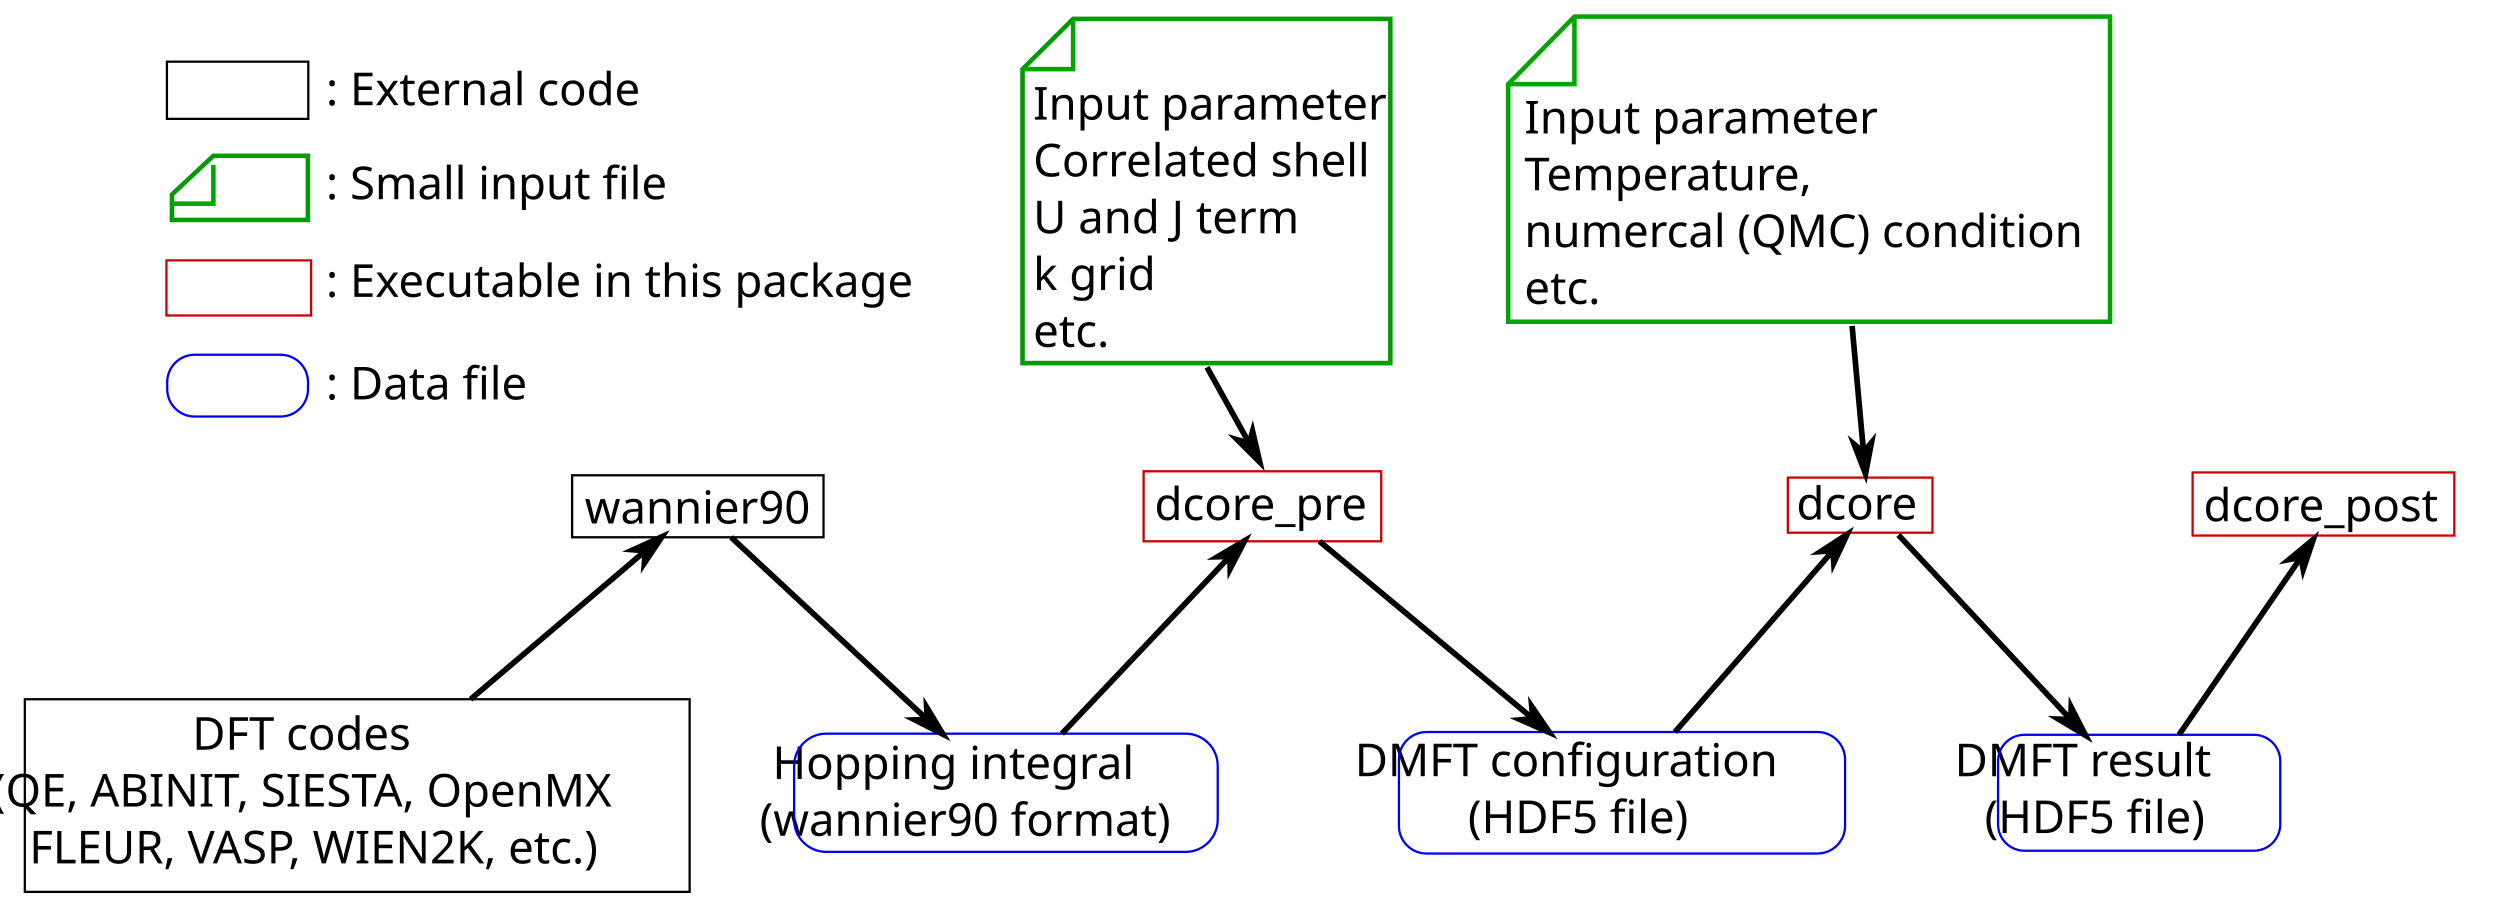
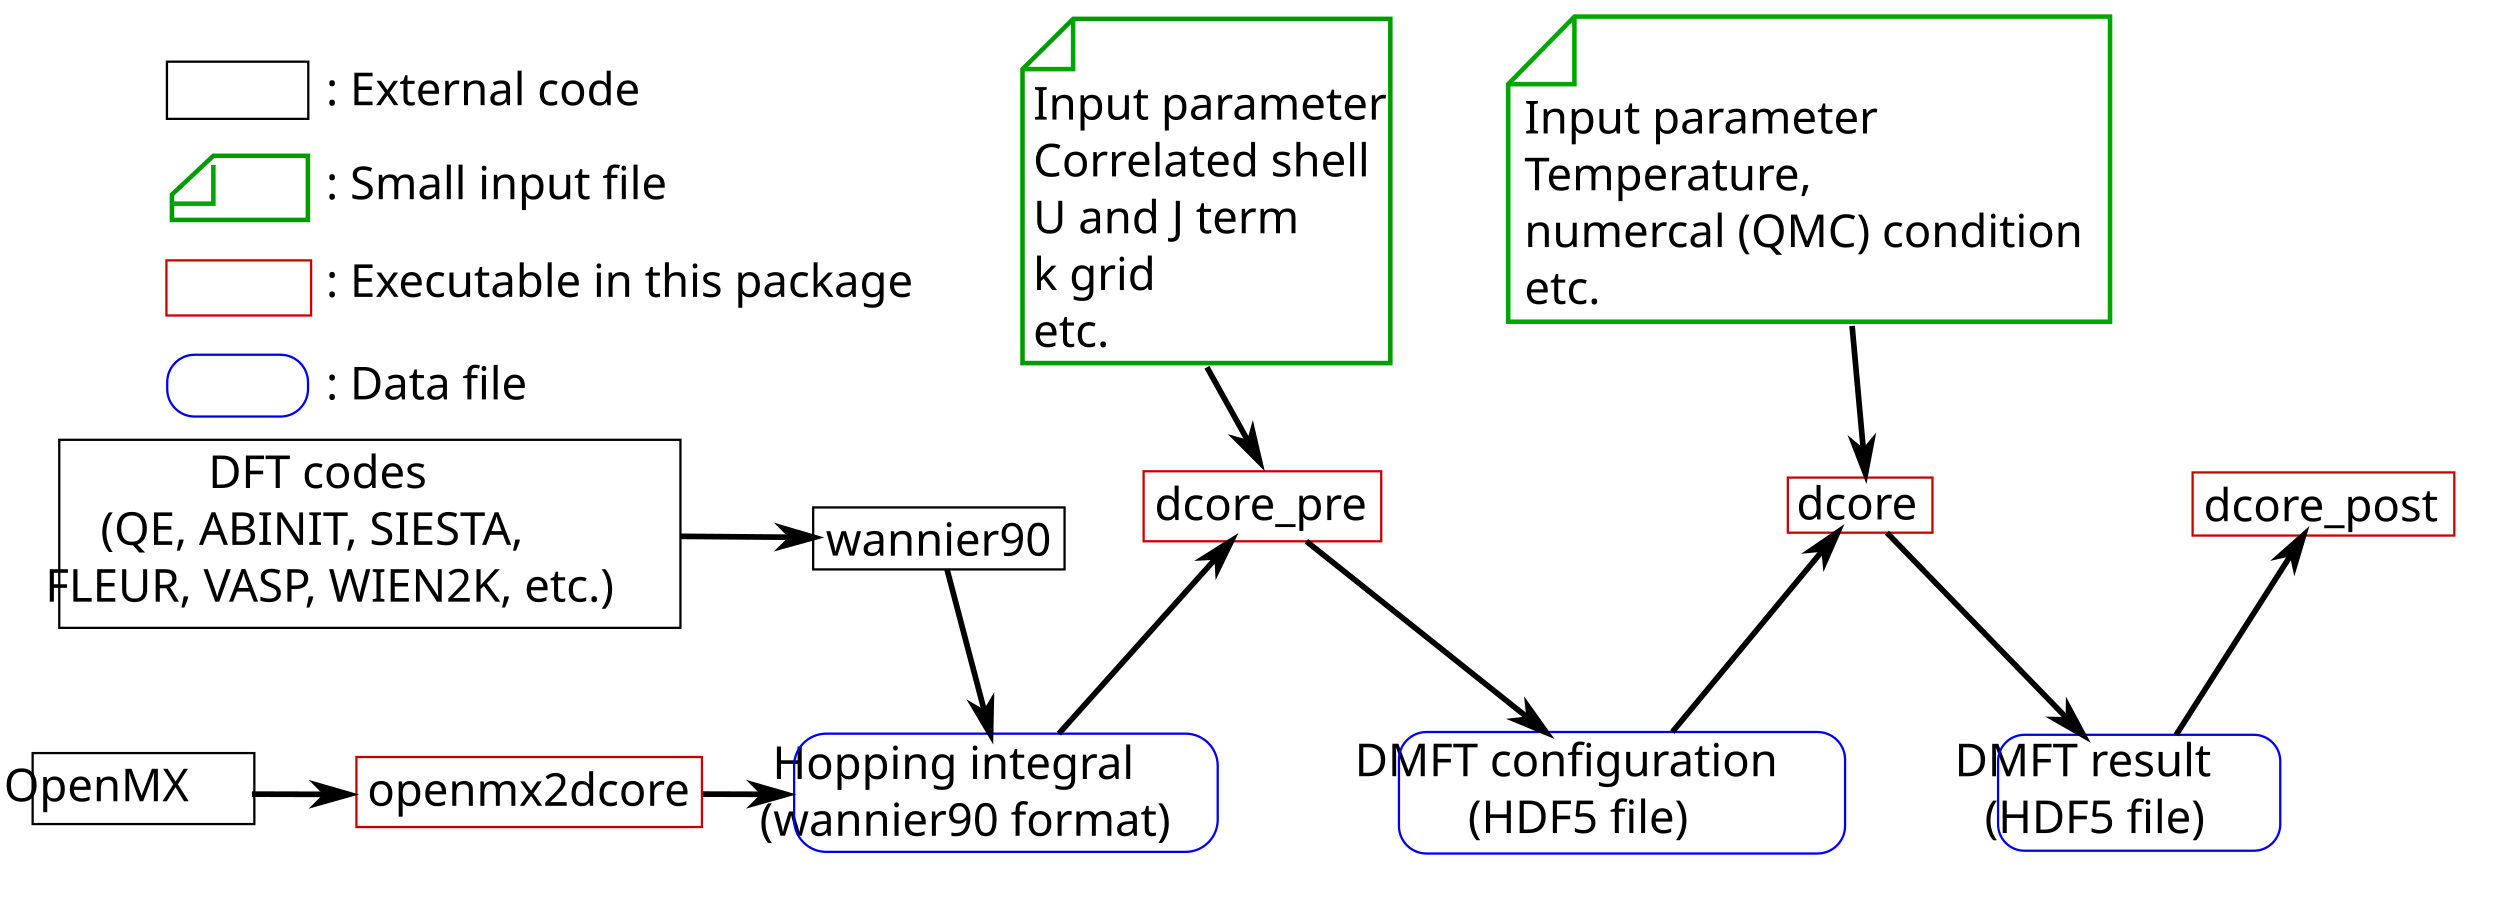
<svg xmlns="http://www.w3.org/2000/svg" width="2200" height="800" id="svg2" version="1.1">
  <defs id="defs4">
    <marker orient="auto" refY="0" refX="0" id="Arrow1Mstart" style="overflow:visible">
      <path id="path4491" d="M 0,0 5,-5 -12.5,0 5,5 0,0 Z" style="fill:#000000;fill-opacity:1;fill-rule:evenodd;stroke:#000000;stroke-width:1pt;stroke-opacity:1" transform="matrix(0.4,0,0,0.4,4,0)" />
    </marker>
    <marker orient="auto" refY="0" refX="0" id="marker5501" style="overflow:visible">
      <path id="path5503" d="M 0,0 5,-5 -12.5,0 5,5 0,0 Z" style="fill:#000000;fill-opacity:1;fill-rule:evenodd;stroke:#000000;stroke-width:1pt;stroke-opacity:1" transform="matrix(-0.4,0,0,-0.4,-4,0)" />
    </marker>
    <marker style="overflow:visible" id="marker5377" refX="0" refY="0" orient="auto">
      <path transform="matrix(-0.4,0,0,-0.4,-4,0)" style="fill:#000000;fill-opacity:1;fill-rule:evenodd;stroke:#000000;stroke-width:1pt;stroke-opacity:1" d="M 0,0 5,-5 -12.5,0 5,5 0,0 Z" id="path5379" />
    </marker>
    <marker style="overflow:visible" id="marker5277" refX="0" refY="0" orient="auto">
      <path transform="matrix(-0.4,0,0,-0.4,-4,0)" style="fill:#000000;fill-opacity:1;fill-rule:evenodd;stroke:#000000;stroke-width:1pt;stroke-opacity:1" d="M 0,0 5,-5 -12.5,0 5,5 0,0 Z" id="path5279" />
    </marker>
    <marker style="overflow:visible" id="marker5183" refX="0" refY="0" orient="auto">
      <path transform="matrix(-0.4,0,0,-0.4,-4,0)" style="fill:#000000;fill-opacity:1;fill-rule:evenodd;stroke:#000000;stroke-width:1pt;stroke-opacity:1" d="M 0,0 5,-5 -12.5,0 5,5 0,0 Z" id="path5185" />
    </marker>
    <marker style="overflow:visible" id="marker5095" refX="0" refY="0" orient="auto">
      <path transform="matrix(-0.4,0,0,-0.4,-4,0)" style="fill:#000000;fill-opacity:1;fill-rule:evenodd;stroke:#000000;stroke-width:1pt;stroke-opacity:1" d="M 0,0 5,-5 -12.5,0 5,5 0,0 Z" id="path5097" />
    </marker>
    <marker style="overflow:visible" id="marker5013" refX="0" refY="0" orient="auto">
      <path transform="matrix(-0.4,0,0,-0.4,-4,0)" style="fill:#000000;fill-opacity:1;fill-rule:evenodd;stroke:#000000;stroke-width:1pt;stroke-opacity:1" d="M 0,0 5,-5 -12.5,0 5,5 0,0 Z" id="path5015" />
    </marker>
    <marker style="overflow:visible" id="marker4937" refX="0" refY="0" orient="auto">
      <path transform="matrix(-0.4,0,0,-0.4,-4,0)" style="fill:#000000;fill-opacity:1;fill-rule:evenodd;stroke:#000000;stroke-width:1pt;stroke-opacity:1" d="M 0,0 5,-5 -12.5,0 5,5 0,0 Z" id="path4939" />
    </marker>
    <marker style="overflow:visible" id="marker4867" refX="0" refY="0" orient="auto">
      <path transform="matrix(-0.4,0,0,-0.4,-4,0)" style="fill:#000000;fill-opacity:1;fill-rule:evenodd;stroke:#000000;stroke-width:1pt;stroke-opacity:1" d="M 0,0 5,-5 -12.5,0 5,5 0,0 Z" id="path4869" />
    </marker>
    <marker style="overflow:visible" id="marker4803" refX="0" refY="0" orient="auto">
      <path transform="matrix(-0.4,0,0,-0.4,-4,0)" style="fill:#000000;fill-opacity:1;fill-rule:evenodd;stroke:#000000;stroke-width:1pt;stroke-opacity:1" d="M 0,0 5,-5 -12.5,0 5,5 0,0 Z" id="path4805" />
    </marker>
    <marker orient="auto" refY="0" refX="0" id="Arrow1Mend" style="overflow:visible">
      <path id="path4494" d="M 0,0 5,-5 -12.5,0 5,5 0,0 Z" style="fill:#000000;fill-opacity:1;fill-rule:evenodd;stroke:#000000;stroke-width:1pt;stroke-opacity:1" transform="matrix(-0.4,0,0,-0.4,-4,0)" />
    </marker>
    <marker style="overflow:visible" id="Arrow2Lend" refX="0" refY="0" orient="auto">
      <path transform="matrix(-1.1,0,0,-1.1,-1.1,0)" d="M 8.719,4.034 -2.207,0.016 8.719,-4.002 c -1.745,2.372 -1.735,5.617 -6e-7,8.035 z" style="fill-rule:evenodd;stroke-width:0.625;stroke-linejoin:round" id="path4287" />
    </marker>
    <marker style="overflow:visible" id="Arrow2Lstart" refX="0" refY="0" orient="auto">
      <path transform="matrix(1.1,0,0,1.1,1.1,0)" d="M 8.719,4.034 -2.207,0.016 8.719,-4.002 c -1.745,2.372 -1.735,5.617 -6e-7,8.035 z" style="fill-rule:evenodd;stroke-width:0.625;stroke-linejoin:round" id="path4284" />
    </marker>
    <marker style="overflow:visible" id="Arrow2Lend-2" refX="0" refY="0" orient="auto">
      <path transform="matrix(-1.1,0,0,-1.1,-1.1,0)" d="M 8.719,4.034 -2.207,0.016 8.719,-4.002 c -1.745,2.372 -1.735,5.617 -6e-7,8.035 z" style="fill-rule:evenodd;stroke-width:0.625;stroke-linejoin:round" id="path4287-2" />
    </marker>
    <marker style="overflow:visible" id="Arrow2Lend-8" refX="0" refY="0" orient="auto">
      <path transform="matrix(-1.1,0,0,-1.1,-1.1,0)" d="M 8.719,4.034 -2.207,0.016 8.719,-4.002 c -1.745,2.372 -1.735,5.617 -6e-7,8.035 z" style="fill-rule:evenodd;stroke-width:0.625;stroke-linejoin:round" id="path4287-1" />
    </marker>
    <marker style="overflow:visible" id="Arrow2Lend-8-4" refX="0" refY="0" orient="auto">
      <path transform="matrix(-1.1,0,0,-1.1,-1.1,0)" d="M 8.719,4.034 -2.207,0.016 8.719,-4.002 c -1.745,2.372 -1.735,5.617 -6e-7,8.035 z" style="fill-rule:evenodd;stroke-width:0.625;stroke-linejoin:round" id="path4287-1-0" />
    </marker>
    <marker style="overflow:visible" id="Arrow2Lend-8-6" refX="0" refY="0" orient="auto">
      <path transform="matrix(-1.1,0,0,-1.1,-1.1,0)" d="M 8.719,4.034 -2.207,0.016 8.719,-4.002 c -1.745,2.372 -1.735,5.617 -6e-7,8.035 z" style="fill-rule:evenodd;stroke-width:0.625;stroke-linejoin:round" id="path4287-1-06" />
    </marker>
    <marker style="overflow:visible" id="Arrow2Lend-6" refX="0" refY="0" orient="auto">
      <path transform="matrix(-1.1,0,0,-1.1,-1.1,0)" d="M 8.719,4.034 -2.207,0.016 8.719,-4.002 c -1.745,2.372 -1.735,5.617 -6e-7,8.035 z" style="fill-rule:evenodd;stroke-width:0.625;stroke-linejoin:round" id="path4287-23" />
    </marker>
    <marker style="overflow:visible" id="marker5183-6" refX="0" refY="0" orient="auto">
      <path transform="matrix(-0.4,0,0,-0.4,-4,0)" style="fill:#000000;fill-opacity:1;fill-rule:evenodd;stroke:#000000;stroke-width:1pt;stroke-opacity:1" d="M 0,0 5,-5 -12.5,0 5,5 0,0 Z" id="path5185-1" />
    </marker>
    <marker style="overflow:visible" id="marker5183-7" refX="0" refY="0" orient="auto">
      <path transform="matrix(-0.4,0,0,-0.4,-4,0)" style="fill:#000000;fill-opacity:1;fill-rule:evenodd;stroke:#000000;stroke-width:1pt;stroke-opacity:1" d="M 0,0 5,-5 -12.5,0 5,5 0,0 Z" id="path5185-9" />
    </marker>
    <marker style="overflow:visible" id="marker5183-0" refX="0" refY="0" orient="auto">
      <path transform="matrix(-0.4,0,0,-0.4,-4,0)" style="fill:#000000;fill-opacity:1;fill-rule:evenodd;stroke:#000000;stroke-width:1pt;stroke-opacity:1" d="M 0,0 5,-5 -12.5,0 5,5 0,0 Z" id="path5185-2" />
+     </marker>
+     <marker style="overflow:visible" id="marker5183-2" refX="0" refY="0" orient="auto">
+       <path transform="matrix(-0.4,0,0,-0.4,-4,0)" style="fill:#000000;fill-opacity:1;fill-rule:evenodd;stroke:#000000;stroke-width:1pt;stroke-opacity:1" d="M 0,0 5,-5 -12.5,0 5,5 0,0 Z" id="path5185-7" />
+     </marker>
+     <marker style="overflow:visible" id="marker5183-2-9" refX="0" refY="0" orient="auto">
+       <path transform="matrix(-0.4,0,0,-0.4,-4,0)" style="fill:#000000;fill-opacity:1;fill-rule:evenodd;stroke:#000000;stroke-width:1pt;stroke-opacity:1" d="M 0,0 5,-5 -12.5,0 5,5 0,0 Z" id="path5185-7-3" />
    </marker>
  </defs>
  <g transform="translate(-45.57142,-11.92544)" id="layer1">
    <flowRoot transform="translate(-2.020305,322.4098)" style="font-style:normal;font-weight:normal;font-size:40px;line-height:125%;font-family:Sans;letter-spacing:0px;word-spacing:0px;fill:#000000;fill-opacity:1;stroke:none" id="flowRoot3817" xml:space="preserve">
      <flowRegion id="flowRegion3819">
        <rect y="244.069" x="327.289" height="101.015" width="132.33" id="rect3821" />
      </flowRegion>
      <flowPara id="flowPara3823">OrbitalConstruction</flowPara>
      <flowPara id="flowPara3825" />
    </flowRoot>
-     <g id="g4410" transform="translate(-73.10225,391.1096)">
-       <rect ry="0" y="236.138" x="140.526" height="169.532" width="585.022" id="rect4232" style="fill:none;fill-opacity:1;fill-rule:nonzero;stroke:#000000;stroke-width:2;stroke-miterlimit:4;stroke-dasharray:none;stroke-dashoffset:0;stroke-opacity:1" />
+     <g id="g4410" transform="translate(-58.96012,160.7948)">
+       <rect ry="0" y="238.159" x="156.688" height="165.492" width="546.636" id="rect4232" style="fill:none;fill-opacity:1;fill-rule:nonzero;stroke:#000000;stroke-width:2;stroke-miterlimit:4;stroke-dasharray:none;stroke-dashoffset:0;stroke-opacity:1" />
      <text id="text4234" y="280.585" x="430.83" style="font-style:normal;font-weight:normal;font-size:40px;line-height:125%;font-family:sans-serif;letter-spacing:0px;word-spacing:0px;fill:#000000;fill-opacity:1;stroke:none;stroke-width:1px;stroke-linecap:butt;stroke-linejoin:miter;stroke-opacity:1" xml:space="preserve">
        <tspan style="text-align:center;text-anchor:middle" y="280.585" x="430.83" id="tspan4236">DFT codes</tspan>
-         <tspan style="text-align:center;text-anchor:middle" id="tspan4252" y="330.585" x="436.221">(QE, ABINIT, SIESTA, OpenMX </tspan>
+         <tspan style="text-align:center;text-anchor:middle" id="tspan4252" y="330.585" x="436.221">(QE, ABINIT, SIESTA,  </tspan>
        <tspan style="text-align:center;text-anchor:middle" id="tspan4254" y="380.585" x="436.221">FLEUR, VASP, WIEN2K, etc.) </tspan>
      </text>
    </g>
-     <g id="g4423" transform="translate(359.0123,-141.3275)">
+     <g id="g4423" transform="translate(571.1443,-113.0432)">
      <text id="text4238" y="613.936" x="201.135" style="font-style:normal;font-weight:normal;font-size:40px;line-height:125%;font-family:sans-serif;letter-spacing:0px;word-spacing:0px;fill:#000000;fill-opacity:1;stroke:none;stroke-width:1px;stroke-linecap:butt;stroke-linejoin:miter;stroke-opacity:1" xml:space="preserve">
        <tspan y="613.936" x="201.135" id="tspan4240">wannier90</tspan>
      </text>
      <rect y="571.509" x="190.023" height="54.548" width="221.223" id="rect4242" style="fill:none;fill-opacity:1;fill-rule:nonzero;stroke:#000000;stroke-width:2;stroke-miterlimit:4;stroke-dasharray:none;stroke-dashoffset:0;stroke-opacity:1" />
    </g>
    <g id="g4456" transform="translate(479.5837,-30.21068)">
      <text id="text4244" y="499.788" x="581.962" style="font-style:normal;font-weight:normal;font-size:40px;line-height:125%;font-family:sans-serif;letter-spacing:0px;word-spacing:0px;fill:#000000;fill-opacity:1;stroke:none;stroke-width:1px;stroke-linecap:butt;stroke-linejoin:miter;stroke-opacity:1" xml:space="preserve">
        <tspan y="499.788" x="581.962" id="tspan4246">dcore_pre</tspan>
      </text>
      <rect ry="0" y="456.857" x="572.366" height="61.619" width="209.102" id="rect4232-3-6" style="fill:none;fill-opacity:1;fill-rule:nonzero;stroke:#c80000;stroke-width:2;stroke-miterlimit:4;stroke-dasharray:none;stroke-dashoffset:0;stroke-opacity:1" />
    </g>
    <g id="g4451" transform="translate(1083.87,-179.2082)">
      <text id="text4248" y="648.281" x="542.566" style="font-style:normal;font-weight:normal;font-size:40px;line-height:125%;font-family:sans-serif;letter-spacing:0px;word-spacing:0px;fill:#000000;fill-opacity:1;stroke:none;stroke-width:1px;stroke-linecap:butt;stroke-linejoin:miter;stroke-opacity:1" xml:space="preserve">
        <tspan y="648.281" x="542.566" id="tspan4250">dcore</tspan>
      </text>
      <rect ry="0" y="611.41" x="534.99" height="48.487" width="127.279" id="rect4232-3-6-7" style="fill:none;fill-opacity:1;fill-rule:nonzero;stroke:#cb0000;stroke-width:2;stroke-miterlimit:4;stroke-dasharray:none;stroke-dashoffset:0;stroke-opacity:1" />
    </g>
    <g id="g4446" transform="translate(1348.155,-316.0838)">
      <text id="text4244-5" y="786.672" x="636.511" style="font-style:normal;font-weight:normal;font-size:40px;line-height:125%;font-family:sans-serif;letter-spacing:0px;word-spacing:0px;fill:#000000;fill-opacity:1;stroke:none;stroke-width:1px;stroke-linecap:butt;stroke-linejoin:miter;stroke-opacity:1" xml:space="preserve">
        <tspan y="786.672" x="636.511" id="tspan4246-3">dcore_post</tspan>
      </text>
      <rect ry="0" y="743.74" x="626.914" height="55.558" width="230.315" id="rect4232-3-6-5" style="fill:none;fill-opacity:1;fill-rule:nonzero;stroke:#cb0000;stroke-width:2;stroke-miterlimit:4;stroke-dasharray:none;stroke-dashoffset:0;stroke-opacity:1" />
    </g>
    <g id="g4428" transform="translate(595.298,-23.57395)">
      <text id="text4328" y="721.012" x="335.969" style="font-style:normal;font-weight:normal;font-size:40px;line-height:125%;font-family:sans-serif;letter-spacing:0px;word-spacing:0px;fill:#000000;fill-opacity:1;stroke:none;stroke-width:1px;stroke-linecap:butt;stroke-linejoin:miter;stroke-opacity:1" xml:space="preserve">
        <tspan style="text-align:center;text-anchor:middle" y="721.012" x="335.969" id="tspan4330">Hopping integral</tspan>
        <tspan style="text-align:center;text-anchor:middle" id="tspan4332" y="771.012" x="335.969">(wannier90 format)</tspan>
      </text>
      <rect ry="28.284" y="681.111" x="149.112" height="104.046" width="372.746" id="rect4232-3-62" style="fill:none;fill-opacity:1;fill-rule:nonzero;stroke:#0000f0;stroke-width:2;stroke-miterlimit:4;stroke-dasharray:none;stroke-dashoffset:0;stroke-opacity:1" />
    </g>
    <g id="g4434" transform="translate(1005.298,-163.3934)">
      <text id="text4349" y="858.392" x="465.394" style="font-style:normal;font-weight:normal;font-size:40px;line-height:125%;font-family:sans-serif;letter-spacing:0px;word-spacing:0px;fill:#000000;fill-opacity:1;stroke:none;stroke-width:1px;stroke-linecap:butt;stroke-linejoin:miter;stroke-opacity:1" xml:space="preserve">
        <tspan style="text-align:center;text-anchor:middle" id="tspan4353" y="858.392" x="465.394">DMFT configuration</tspan>
        <tspan style="text-align:center;text-anchor:middle" id="tspan4357" y="908.392" x="465.394">(HDF5 file)</tspan>
      </text>
      <rect ry="24.244" y="819.502" x="271.341" height="106.903" width="392.603" id="rect4232-3-62-7" style="fill:none;fill-opacity:1;fill-rule:nonzero;stroke:#0000f0;stroke-width:2;stroke-miterlimit:4;stroke-dasharray:none;stroke-dashoffset:0;stroke-opacity:1" />
    </g>
    <g id="g4440" transform="translate(1139.584,-270.0512)">
      <text id="text4349-9" y="965.095" x="785.779" style="font-style:normal;font-weight:normal;font-size:40px;line-height:125%;font-family:sans-serif;letter-spacing:0px;word-spacing:0px;fill:#000000;fill-opacity:1;stroke:none;stroke-width:1px;stroke-linecap:butt;stroke-linejoin:miter;stroke-opacity:1" xml:space="preserve">
        <tspan style="text-align:center;text-anchor:middle" id="tspan4353-1" y="965.095" x="785.779">DMFT result</tspan>
        <tspan style="text-align:center;text-anchor:middle" id="tspan4357-2" y="1015.095" x="785.779">(HDF5 file)</tspan>
      </text>
      <rect ry="23.234" y="928.598" x="664.29" height="102.025" width="248.324" id="rect4232-3-62-7-0" style="fill:none;fill-opacity:1;fill-rule:nonzero;stroke:#0000f0;stroke-width:2;stroke-miterlimit:4;stroke-dasharray:none;stroke-dashoffset:0;stroke-opacity:1" />
    </g>
-     <path style="fill:none;fill-rule:evenodd;stroke:#000000;stroke-width:5;stroke-linecap:butt;stroke-linejoin:miter;stroke-miterlimit:4;stroke-dasharray:none;stroke-opacity:1;marker-end:url(#marker5183)" d="M 459.737,627.248 627.535,484.73" id="path4463" />
-     <path style="fill:none;fill-rule:evenodd;stroke:#000000;stroke-width:5;stroke-linecap:butt;stroke-linejoin:miter;stroke-miterlimit:4;stroke-dasharray:none;stroke-opacity:1;marker-end:url(#marker5095)" d="M 688.98,484.73 874.833,657.537" id="path4465" />
-     <path style="fill:none;fill-rule:evenodd;stroke:#000000;stroke-width:5;stroke-linecap:butt;stroke-linejoin:miter;stroke-miterlimit:4;stroke-dasharray:none;stroke-opacity:1;marker-end:url(#marker4937)" d="M 980.071,657.537 1140.443,488.265" id="path4469" />
-     <path style="fill:none;fill-rule:evenodd;stroke:#000000;stroke-width:5;stroke-linecap:butt;stroke-linejoin:miter;stroke-miterlimit:4;stroke-dasharray:none;stroke-opacity:1;marker-end:url(#marker4867)" d="m 1206.7,488.265 201.933,167.843" id="path4471" />
-     <path style="fill:none;fill-rule:evenodd;stroke:#000000;stroke-width:5;stroke-linecap:butt;stroke-linejoin:miter;stroke-miterlimit:4;stroke-dasharray:none;stroke-opacity:1;marker-start:url(#Arrow1Mstart)" d="M 1670.597,482.71 1519.513,656.108" id="path4473" />
-     <path style="fill:none;fill-rule:evenodd;stroke:#000000;stroke-width:5;stroke-linecap:butt;stroke-linejoin:miter;stroke-miterlimit:4;stroke-dasharray:none;stroke-opacity:1;marker-end:url(#Arrow1Mend)" d="M 1963.103,658.547 2080.854,487.255" id="path4475" />
-     <path style="fill:none;fill-rule:evenodd;stroke:#000000;stroke-width:5;stroke-linecap:butt;stroke-linejoin:miter;stroke-miterlimit:4;stroke-dasharray:none;stroke-opacity:1;marker-end:url(#marker5377)" d="m 1716.185,482.71 164.211,175.837" id="path4477" />
+     <path style="fill:none;fill-rule:evenodd;stroke:#000000;stroke-width:5;stroke-linecap:butt;stroke-linejoin:miter;stroke-miterlimit:4;stroke-dasharray:none;stroke-opacity:1;marker-end:url(#marker5183)" d="m 644.364,483.905 116.804,0.943" id="path4463" />
+     <path style="fill:none;fill-rule:evenodd;stroke:#000000;stroke-width:5;stroke-linecap:butt;stroke-linejoin:miter;stroke-miterlimit:4;stroke-dasharray:none;stroke-opacity:1;marker-end:url(#marker5095)" d="M 878.969,513.014 917.069,657.537" id="path4465" />
+     <path style="fill:none;fill-rule:evenodd;stroke:#000000;stroke-width:5;stroke-linecap:butt;stroke-linejoin:miter;stroke-miterlimit:4;stroke-dasharray:none;stroke-opacity:1;marker-end:url(#marker4937)" d="M 977.361,657.537 1128.916,488.265" id="path4469" />
+     <path style="fill:none;fill-rule:evenodd;stroke:#000000;stroke-width:5;stroke-linecap:butt;stroke-linejoin:miter;stroke-miterlimit:4;stroke-dasharray:none;stroke-opacity:1;marker-end:url(#marker4867)" d="M 1195.173,488.265 1405.848,656.108" id="path4471" />
+     <path style="fill:none;fill-rule:evenodd;stroke:#000000;stroke-width:5;stroke-linecap:butt;stroke-linejoin:miter;stroke-miterlimit:4;stroke-dasharray:none;stroke-opacity:1;marker-start:url(#Arrow1Mstart)" d="m 1662.428,480.689 -145.234,175.419" id="path4473" />
+     <path style="fill:none;fill-rule:evenodd;stroke:#000000;stroke-width:5;stroke-linecap:butt;stroke-linejoin:miter;stroke-miterlimit:4;stroke-dasharray:none;stroke-opacity:1;marker-end:url(#Arrow1Mend)" d="M 1960.594,658.547 2072.497,483.215" id="path4475" />
+     <path style="fill:none;fill-rule:evenodd;stroke:#000000;stroke-width:5;stroke-linecap:butt;stroke-linejoin:miter;stroke-miterlimit:4;stroke-dasharray:none;stroke-opacity:1;marker-end:url(#marker5377)" d="m 1706.017,480.689 172.533,177.858" id="path4477" />
    <flowRoot xml:space="preserve" id="flowRoot5799" style="font-style:normal;font-weight:normal;font-size:40px;line-height:125%;font-family:sans-serif;letter-spacing:0px;word-spacing:0px;fill:#000000;fill-opacity:1;stroke:none;stroke-width:1px;stroke-linecap:butt;stroke-linejoin:miter;stroke-opacity:1" transform="translate(43.55112,459.2076)">
      <flowRegion id="flowRegion5801">
        <rect id="rect5803" width="468.571" height="345.714" x="834.286" y="-358.854" />
      </flowRegion>
      <flowPara id="flowPara5805" />
    </flowRoot>
    <g id="g5837" transform="translate(-22.22336,-74.75129)">
      <text id="text5773" y="191.925" x="977" style="font-style:normal;font-weight:normal;font-size:40px;line-height:125%;font-family:sans-serif;letter-spacing:0px;word-spacing:0px;fill:#000000;fill-opacity:1;stroke:none;stroke-width:1px;stroke-linecap:butt;stroke-linejoin:miter;stroke-opacity:1" xml:space="preserve">
        <tspan y="191.925" x="977" id="tspan5775">Input parameter</tspan>
        <tspan id="tspan5781" y="241.925" x="977">Correlated shell</tspan>
        <tspan id="tspan5783" y="291.925" x="977">U and J term </tspan>
        <tspan id="tspan5785" y="341.925" x="977">k grid</tspan>
        <tspan id="tspan5787" y="391.925" x="977">etc.</tspan>
      </text>
      <path style="fill:none;fill-opacity:1;fill-rule:nonzero;stroke:#009b00;stroke-width:4;stroke-miterlimit:4;stroke-dasharray:none;stroke-dashoffset:0;stroke-opacity:1" d="m 967.612,147.501 44.52,-44.202 279.154,0 0,302.912 -323.674,0 z" id="rect5795" />
      <path id="path5826" d="m 967.612,147.501 44.52,0 0,-44.202" style="fill:none;fill-rule:evenodd;stroke:#00a600;stroke-width:4;stroke-linecap:butt;stroke-linejoin:miter;stroke-miterlimit:4;stroke-dasharray:none;stroke-opacity:1" />
    </g>
    <g id="g5853" transform="translate(-224.2539,-28.28427)">
      <text id="text5777" y="157.64" x="1611.286" style="font-style:normal;font-weight:normal;font-size:40px;line-height:125%;font-family:sans-serif;letter-spacing:0px;word-spacing:0px;fill:#000000;fill-opacity:1;stroke:none;stroke-width:1px;stroke-linecap:butt;stroke-linejoin:miter;stroke-opacity:1" xml:space="preserve">
        <tspan y="157.64" x="1611.286" id="tspan5779">Input parameter</tspan>
        <tspan id="tspan5789" y="207.64" x="1611.286">Temperature,</tspan>
        <tspan id="tspan5791" y="257.64" x="1611.286">numercal (QMC) condition</tspan>
        <tspan id="tspan5793" y="307.64" x="1611.286">etc. </tspan>
      </text>
      <path style="fill:none;fill-opacity:1;fill-rule:nonzero;stroke:#00a600;stroke-width:4;stroke-miterlimit:4;stroke-dasharray:none;stroke-dashoffset:0;stroke-opacity:1" d="m 1597.044,114.268 58.262,-59.438 471.33,0 0,268.524 -529.591,0 z" id="rect5797" />
      <path id="path5828" d="m 1597.044,114.268 58.262,0 0,-59.438" style="fill:none;fill-rule:evenodd;stroke:#00a600;stroke-width:4;stroke-linecap:butt;stroke-linejoin:miter;stroke-miterlimit:4;stroke-dasharray:none;stroke-opacity:1" />
    </g>
    <text xml:space="preserve" style="font-style:normal;font-weight:normal;font-size:40px;line-height:125%;font-family:sans-serif;letter-spacing:0px;word-spacing:0px;fill:#000000;fill-opacity:1;stroke:none;stroke-width:1px;stroke-linecap:butt;stroke-linejoin:miter;stroke-opacity:1" x="802.122" y="-231.075" id="text5862">
      <tspan id="tspan5864" x="802.122" y="-231.075" />
    </text>
    <path style="fill:none;fill-rule:evenodd;stroke:#000000;stroke-width:5;stroke-linecap:butt;stroke-linejoin:miter;stroke-miterlimit:4;stroke-dasharray:none;stroke-opacity:1;marker-end:url(#marker5183-6)" d="m 1107.705,335.133 46.093,82.833" id="path4463-8" />
    <path style="fill:none;fill-rule:evenodd;stroke:#000000;stroke-width:5;stroke-linecap:butt;stroke-linejoin:miter;stroke-miterlimit:4;stroke-dasharray:none;stroke-opacity:1;marker-end:url(#marker5183-7)" d="m 1675.41,298.768 11.748,129.3" id="path4463-2" />
    <rect ry="0" y="66.195" x="192.477" height="50.334" width="124.392" id="rect4232-7" style="fill:none;fill-opacity:1;fill-rule:nonzero;stroke:#000000;stroke-width:2;stroke-miterlimit:4;stroke-dasharray:none;stroke-dashoffset:0;stroke-opacity:1" />
    <path style="fill:none;fill-opacity:1;fill-rule:nonzero;stroke:#009b00;stroke-width:4;stroke-miterlimit:4;stroke-dasharray:none;stroke-dashoffset:0;stroke-opacity:1" d="m 196.882,183.148 36.438,-34.1 83.185,0 0,56.434 -119.623,0 z" id="rect5795-5" />
    <path id="path5826-9" d="m 196.882,191.148 36.438,0 0,-34.1" style="fill:none;fill-rule:evenodd;stroke:#00a600;stroke-width:4;stroke-linecap:butt;stroke-linejoin:miter;stroke-miterlimit:4;stroke-dasharray:none;stroke-opacity:1" />
    <rect ry="0" y="241.067" x="192.044" height="48.487" width="127.279" id="rect4232-3-6-7-2" style="fill:none;fill-opacity:1;fill-rule:nonzero;stroke:#cb0000;stroke-width:2;stroke-miterlimit:4;stroke-dasharray:none;stroke-dashoffset:0;stroke-opacity:1" />
    <rect ry="24.157" y="324.108" x="192.722" height="54.375" width="123.902" id="rect4232-3-62-7-2" style="fill:none;fill-opacity:1;fill-rule:nonzero;stroke:#0000f0;stroke-width:2;stroke-miterlimit:4;stroke-dasharray:none;stroke-dashoffset:0;stroke-opacity:1" />
    <text xml:space="preserve" style="font-style:normal;font-weight:normal;font-size:40px;line-height:125%;font-family:sans-serif;letter-spacing:0px;word-spacing:0px;fill:#000000;fill-opacity:1;stroke:none;stroke-width:1px;stroke-linecap:butt;stroke-linejoin:miter;stroke-opacity:1" x="332.455" y="104.494" id="text13056">
      <tspan id="tspan13058" x="332.455" y="104.494">: External code</tspan>
    </text>
    <text xml:space="preserve" style="font-style:normal;font-weight:normal;font-size:40px;line-height:125%;font-family:sans-serif;letter-spacing:0px;word-spacing:0px;fill:#000000;fill-opacity:1;stroke:none;stroke-width:1px;stroke-linecap:butt;stroke-linejoin:miter;stroke-opacity:1" x="332.455" y="187.205" id="text13060">
      <tspan id="tspan13062" x="332.455" y="187.205">: Small input file</tspan>
    </text>
    <text xml:space="preserve" style="font-style:normal;font-weight:normal;font-size:40px;line-height:125%;font-family:sans-serif;letter-spacing:0px;word-spacing:0px;fill:#000000;fill-opacity:1;stroke:none;stroke-width:1px;stroke-linecap:butt;stroke-linejoin:miter;stroke-opacity:1" x="332.455" y="273.187" id="text13064">
      <tspan id="tspan13066" x="332.455" y="273.187">: Executable in this package</tspan>
    </text>
    <text xml:space="preserve" style="font-style:normal;font-weight:normal;font-size:40px;line-height:125%;font-family:sans-serif;letter-spacing:0px;word-spacing:0px;fill:#000000;fill-opacity:1;stroke:none;stroke-width:1px;stroke-linecap:butt;stroke-linejoin:miter;stroke-opacity:1" x="332.455" y="363.418" id="text13068">
      <tspan id="tspan13070" x="332.455" y="363.418">: Data file</tspan>
    </text>
+     <g id="g4410-3" transform="translate(-264.2267,436.4725)">
+       <rect ry="0" y="238.159" x="338.516" height="62.456" width="195.103" id="rect4232-6" style="fill:none;fill-opacity:1;fill-rule:nonzero;stroke:#000000;stroke-width:2;stroke-miterlimit:4;stroke-dasharray:none;stroke-dashoffset:0;stroke-opacity:1" />
+       <text id="text4234-7" y="280.585" x="430.83" style="font-style:normal;font-weight:normal;font-size:40px;line-height:125%;font-family:sans-serif;letter-spacing:0px;word-spacing:0px;fill:#000000;fill-opacity:1;stroke:none;stroke-width:1px;stroke-linecap:butt;stroke-linejoin:miter;stroke-opacity:1" xml:space="preserve">
+         <tspan style="text-align:center;text-anchor:middle" id="tspan4254-5" y="280.585" x="436.221">OpenMX </tspan>
+       </text>
+     </g>
+     <g id="g4456-6" transform="translate(-213.1422,221.2234)">
+       <text id="text4244-2" y="499.788" x="581.962" style="font-style:normal;font-weight:normal;font-size:40px;line-height:125%;font-family:sans-serif;letter-spacing:0px;word-spacing:0px;fill:#000000;fill-opacity:1;stroke:none;stroke-width:1px;stroke-linecap:butt;stroke-linejoin:miter;stroke-opacity:1" xml:space="preserve">
+         <tspan y="499.788" x="581.962" id="tspan4246-9">openmx2dcore</tspan>
+       </text>
+       <rect ry="0" y="456.857" x="572.366" height="61.619" width="304.056" id="rect4232-3-6-1" style="fill:none;fill-opacity:1;fill-rule:nonzero;stroke:#c80000;stroke-width:2;stroke-miterlimit:4;stroke-dasharray:none;stroke-dashoffset:0;stroke-opacity:1" />
+     </g>
+     <path style="fill:none;fill-rule:evenodd;stroke:#000000;stroke-width:5;stroke-linecap:butt;stroke-linejoin:miter;stroke-miterlimit:4;stroke-dasharray:none;stroke-opacity:1;marker-end:url(#marker5183-2)" d="m 664.25,710.748 72.357,0.232" id="path4463-0" />
+     <path style="fill:none;fill-rule:evenodd;stroke:#000000;stroke-width:5;stroke-linecap:butt;stroke-linejoin:miter;stroke-miterlimit:4;stroke-dasharray:none;stroke-opacity:1;marker-end:url(#marker5183-2-9)" d="m 267.261,710.772 84.479,0.232" id="path4463-0-6" />
  </g>
</svg>
